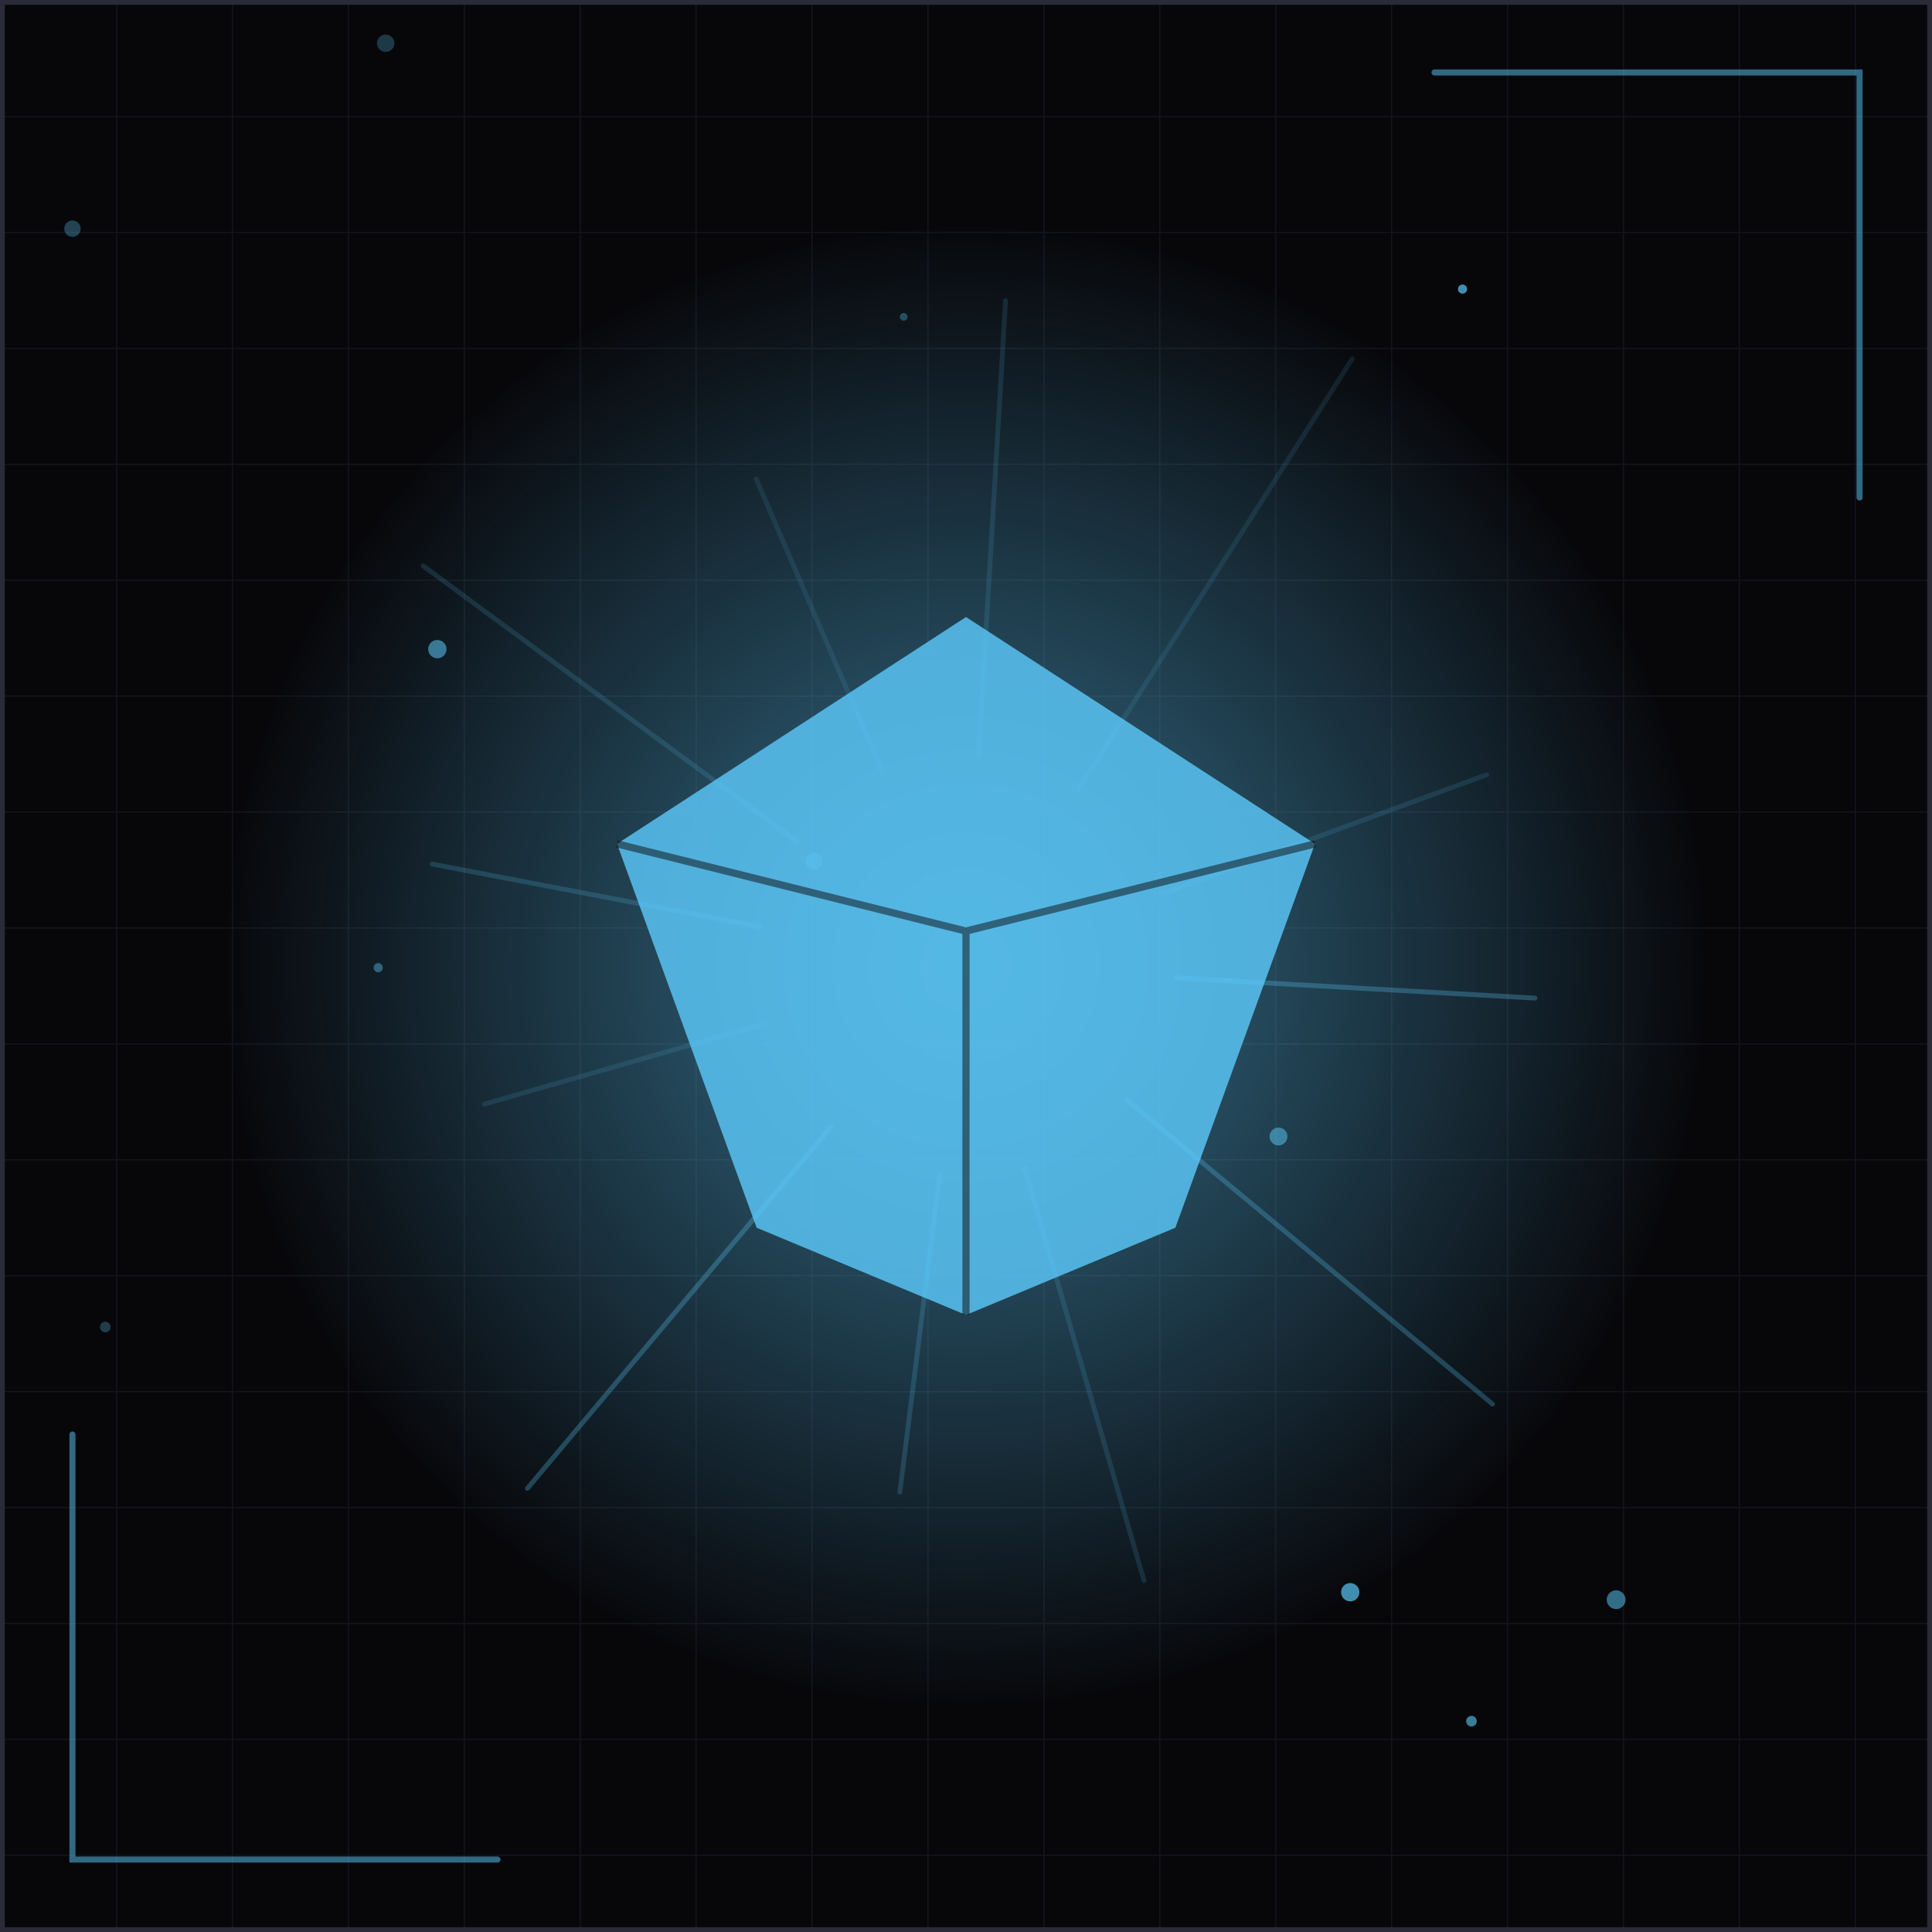
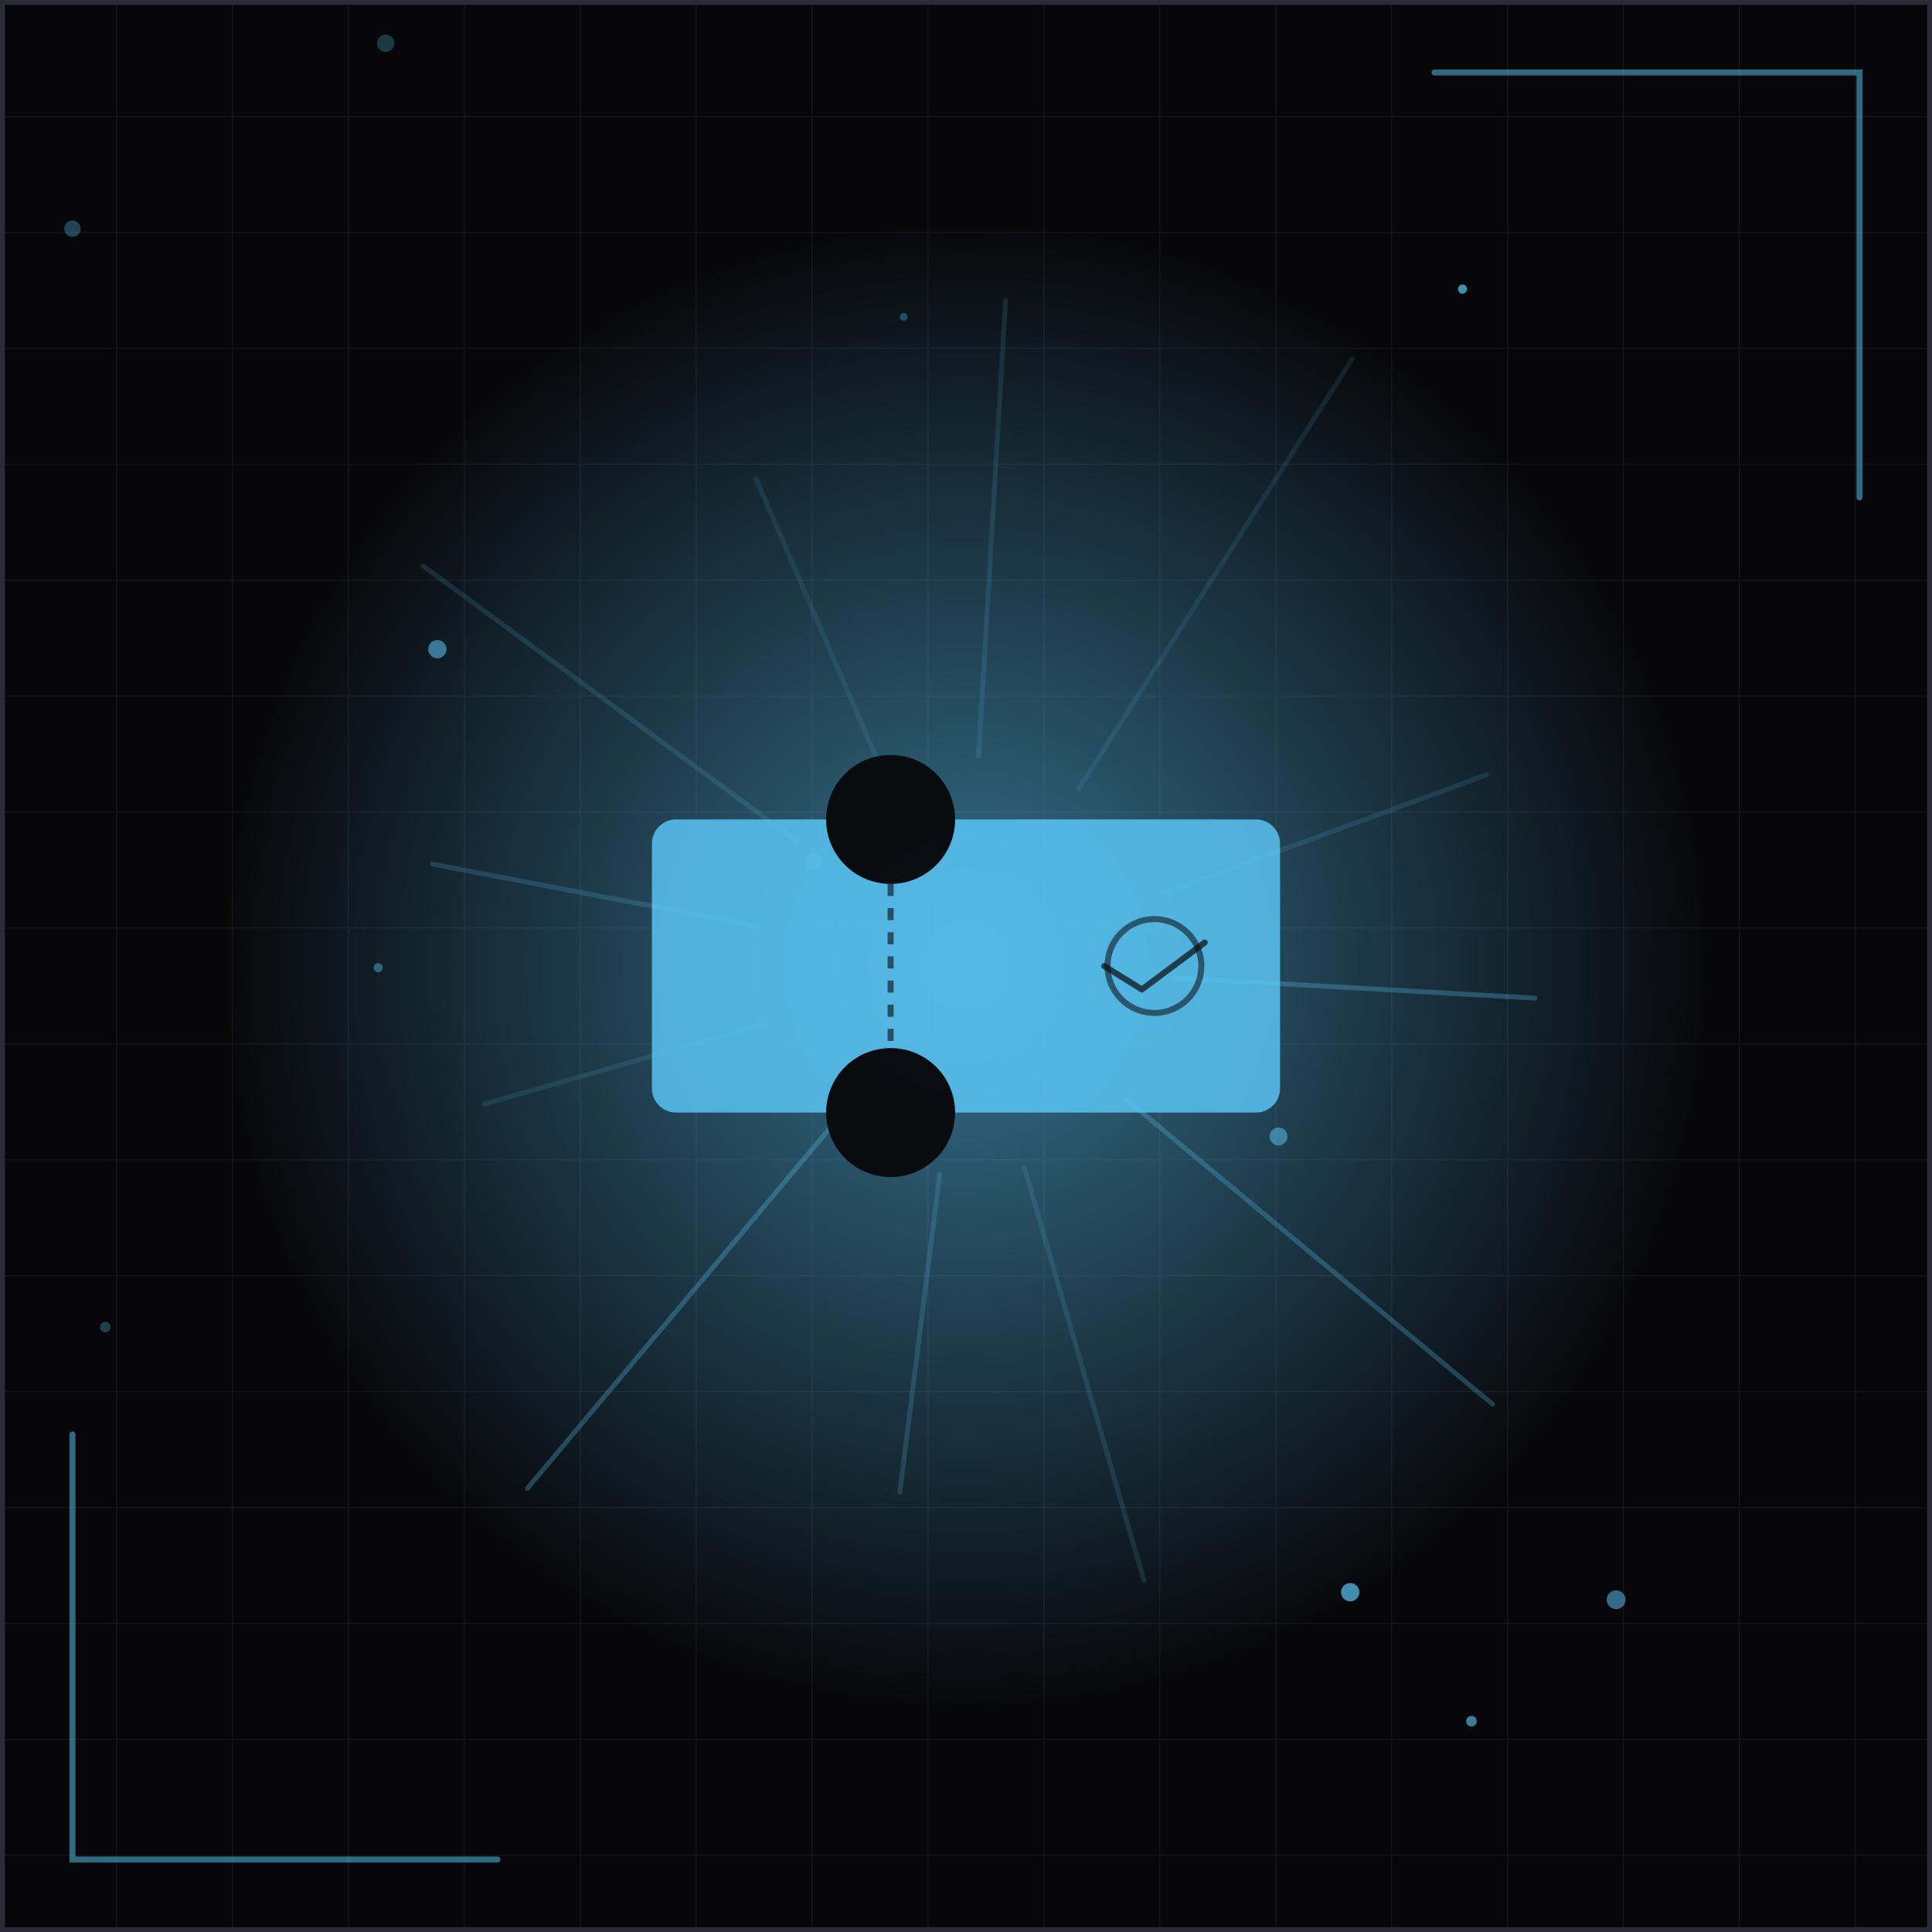
<svg xmlns="http://www.w3.org/2000/svg" width="800" height="800" viewBox="0 0 800 800">
  <rect width="800" height="800" fill="#07070a" />
  <defs>
    <pattern id="grid" width="48" height="48" patternUnits="userSpaceOnUse">
      <path d="M 48 0 L 0 0 0 48" fill="none" stroke="#2a2a38" stroke-width="1" opacity="0.35" />
    </pattern>
  </defs>
  <rect width="800" height="800" fill="url(#grid)" />
  <defs>
    <radialGradient id="glow1" cx="50%" cy="50%" r="50%">
      <stop offset="0%" stop-color="#5cc9fa" stop-opacity="0.55" />
      <stop offset="100%" stop-color="#5cc9fa" stop-opacity="0" />
    </radialGradient>
  </defs>
  <circle cx="400" cy="400" r="306" fill="url(#glow1)" />
  <g opacity="0.4" stroke="#5cc9fa" stroke-width="2" stroke-linecap="round">
    <line x1="486.9" y1="404.9" x2="635.6" y2="413.3" opacity="0.70" />
    <line x1="466.9" y1="455.7" x2="618.0" y2="581.4" opacity="0.66" />
    <line x1="424.2" y1="483.6" x2="473.7" y2="654.5" opacity="0.35" />
    <line x1="389.1" y1="486.4" x2="372.6" y2="617.9" opacity="0.46" />
    <line x1="344.0" y1="466.7" x2="218.4" y2="616.3" opacity="0.71" />
    <line x1="316.3" y1="424.0" x2="200.5" y2="457.2" opacity="0.31" />
    <line x1="314.5" y1="383.7" x2="179.0" y2="357.8" opacity="0.46" />
    <line x1="329.9" y1="348.4" x2="175.2" y2="234.3" opacity="0.37" />
    <line x1="365.6" y1="320.1" x2="313.1" y2="198.3" opacity="0.26" />
    <line x1="405.2" y1="313.1" x2="416.4" y2="124.4" opacity="0.32" />
    <line x1="446.7" y1="326.6" x2="559.9" y2="148.6" opacity="0.28" />
    <line x1="481.7" y1="370.0" x2="615.6" y2="320.8" opacity="0.33" />
  </g>
  <circle cx="181.1" cy="268.8" r="3.8" fill="#5cc9fa" opacity="0.54" />
  <circle cx="669.2" cy="662.4" r="3.9" fill="#5cc9fa" opacity="0.52" />
  <circle cx="156.6" cy="400.7" r="1.9" fill="#5cc9fa" opacity="0.41" />
  <circle cx="559.1" cy="659.3" r="3.8" fill="#5cc9fa" opacity="0.69" />
  <circle cx="30.0" cy="94.7" r="3.4" fill="#5cc9fa" opacity="0.31" />
  <circle cx="337.1" cy="356.6" r="3.5" fill="#5cc9fa" opacity="0.32" />
  <circle cx="374.2" cy="131.2" r="1.6" fill="#5cc9fa" opacity="0.32" />
  <circle cx="605.6" cy="119.7" r="1.9" fill="#5cc9fa" opacity="0.69" />
  <circle cx="43.6" cy="549.5" r="2.2" fill="#5cc9fa" opacity="0.28" />
  <circle cx="159.7" cy="17.9" r="3.6" fill="#5cc9fa" opacity="0.26" />
  <circle cx="529.4" cy="470.6" r="3.7" fill="#5cc9fa" opacity="0.50" />
  <circle cx="609.3" cy="712.7" r="2.2" fill="#5cc9fa" opacity="0.60" />
  <g transform="translate(400 400)" opacity="0.95">
-     <path d="M -144.5 -50.575 L 0 -144.5 L 144.5 -50.575 L 86.7 108.375 L 0 144.5 L -86.7 108.375 Z" fill="#5cc9fa" opacity="0.85" />
-     <path d="M -144.5 -50.575 L 0 -14.45 L 144.5 -50.575 M 0 -14.45 L 0 144.5" fill="none" stroke="#07070a" stroke-width="3" opacity="0.5" />
+     <rect x="-130.05" y="-60.69" width="260.1" height="121.38" rx="10" fill="#5cc9fa" opacity="0.85" />
+     <circle cx="-31.212" cy="-60.69" r="26.704" fill="#07070a" />
+     <circle cx="-31.212" cy="60.69" r="26.704" fill="#07070a" />
+     <line x1="-31.212" y1="-33.986" x2="-31.212" y2="33.986" stroke="#07070a" stroke-width="2.5" stroke-dasharray="5 5" opacity="0.6" />
+     <circle cx="78.03" cy="0" r="19.421" fill="none" stroke="#07070a" stroke-width="2.5" opacity="0.55" />
+     <path d="M 57.222 0 L 72.828 9.71 L 98.838 -9.71" fill="none" stroke="#07070a" stroke-width="2.5" stroke-linecap="round" stroke-linejoin="round" opacity="0.7" />
  </g>
  <g opacity="0.5" stroke="#5cc9fa" stroke-width="2.5" stroke-linecap="round">
    <path d="M 594 30 L 770 30 L 770 206" fill="none" />
    <path d="M 30 594 L 30 770 L 206 770" fill="none" />
  </g>
  <rect x="1" y="1" width="798" height="798" fill="none" stroke="#2a2a38" stroke-width="2" />
</svg>
